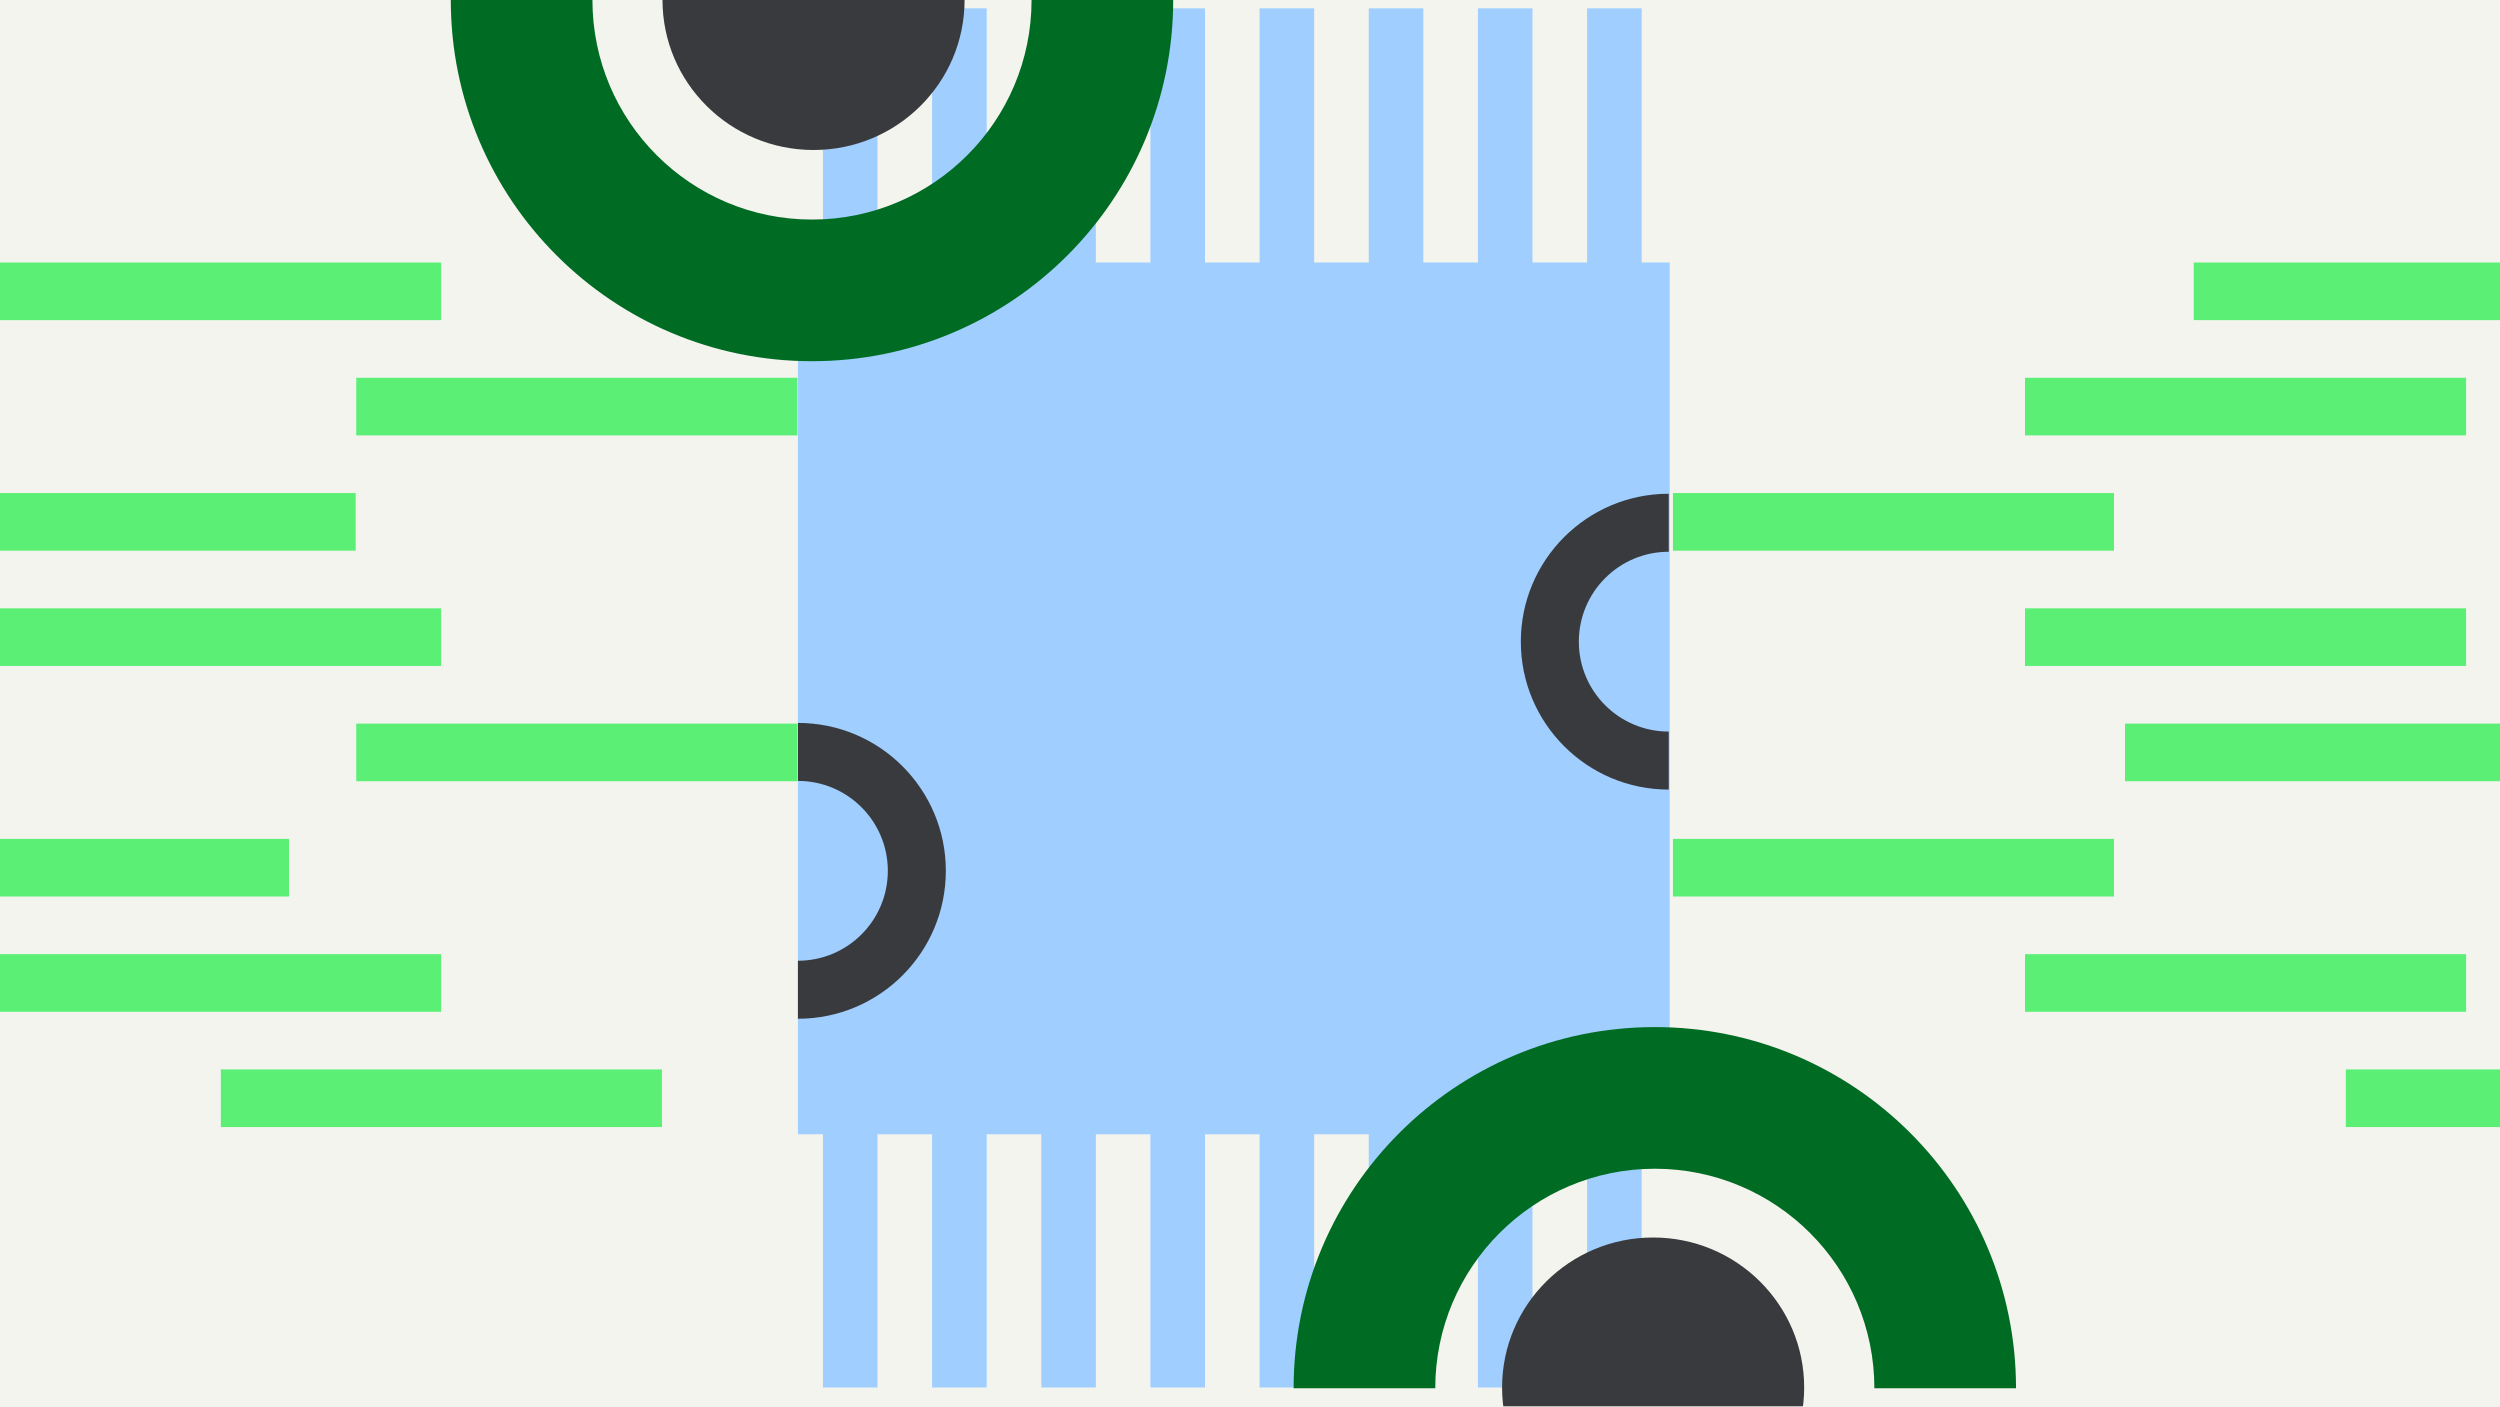
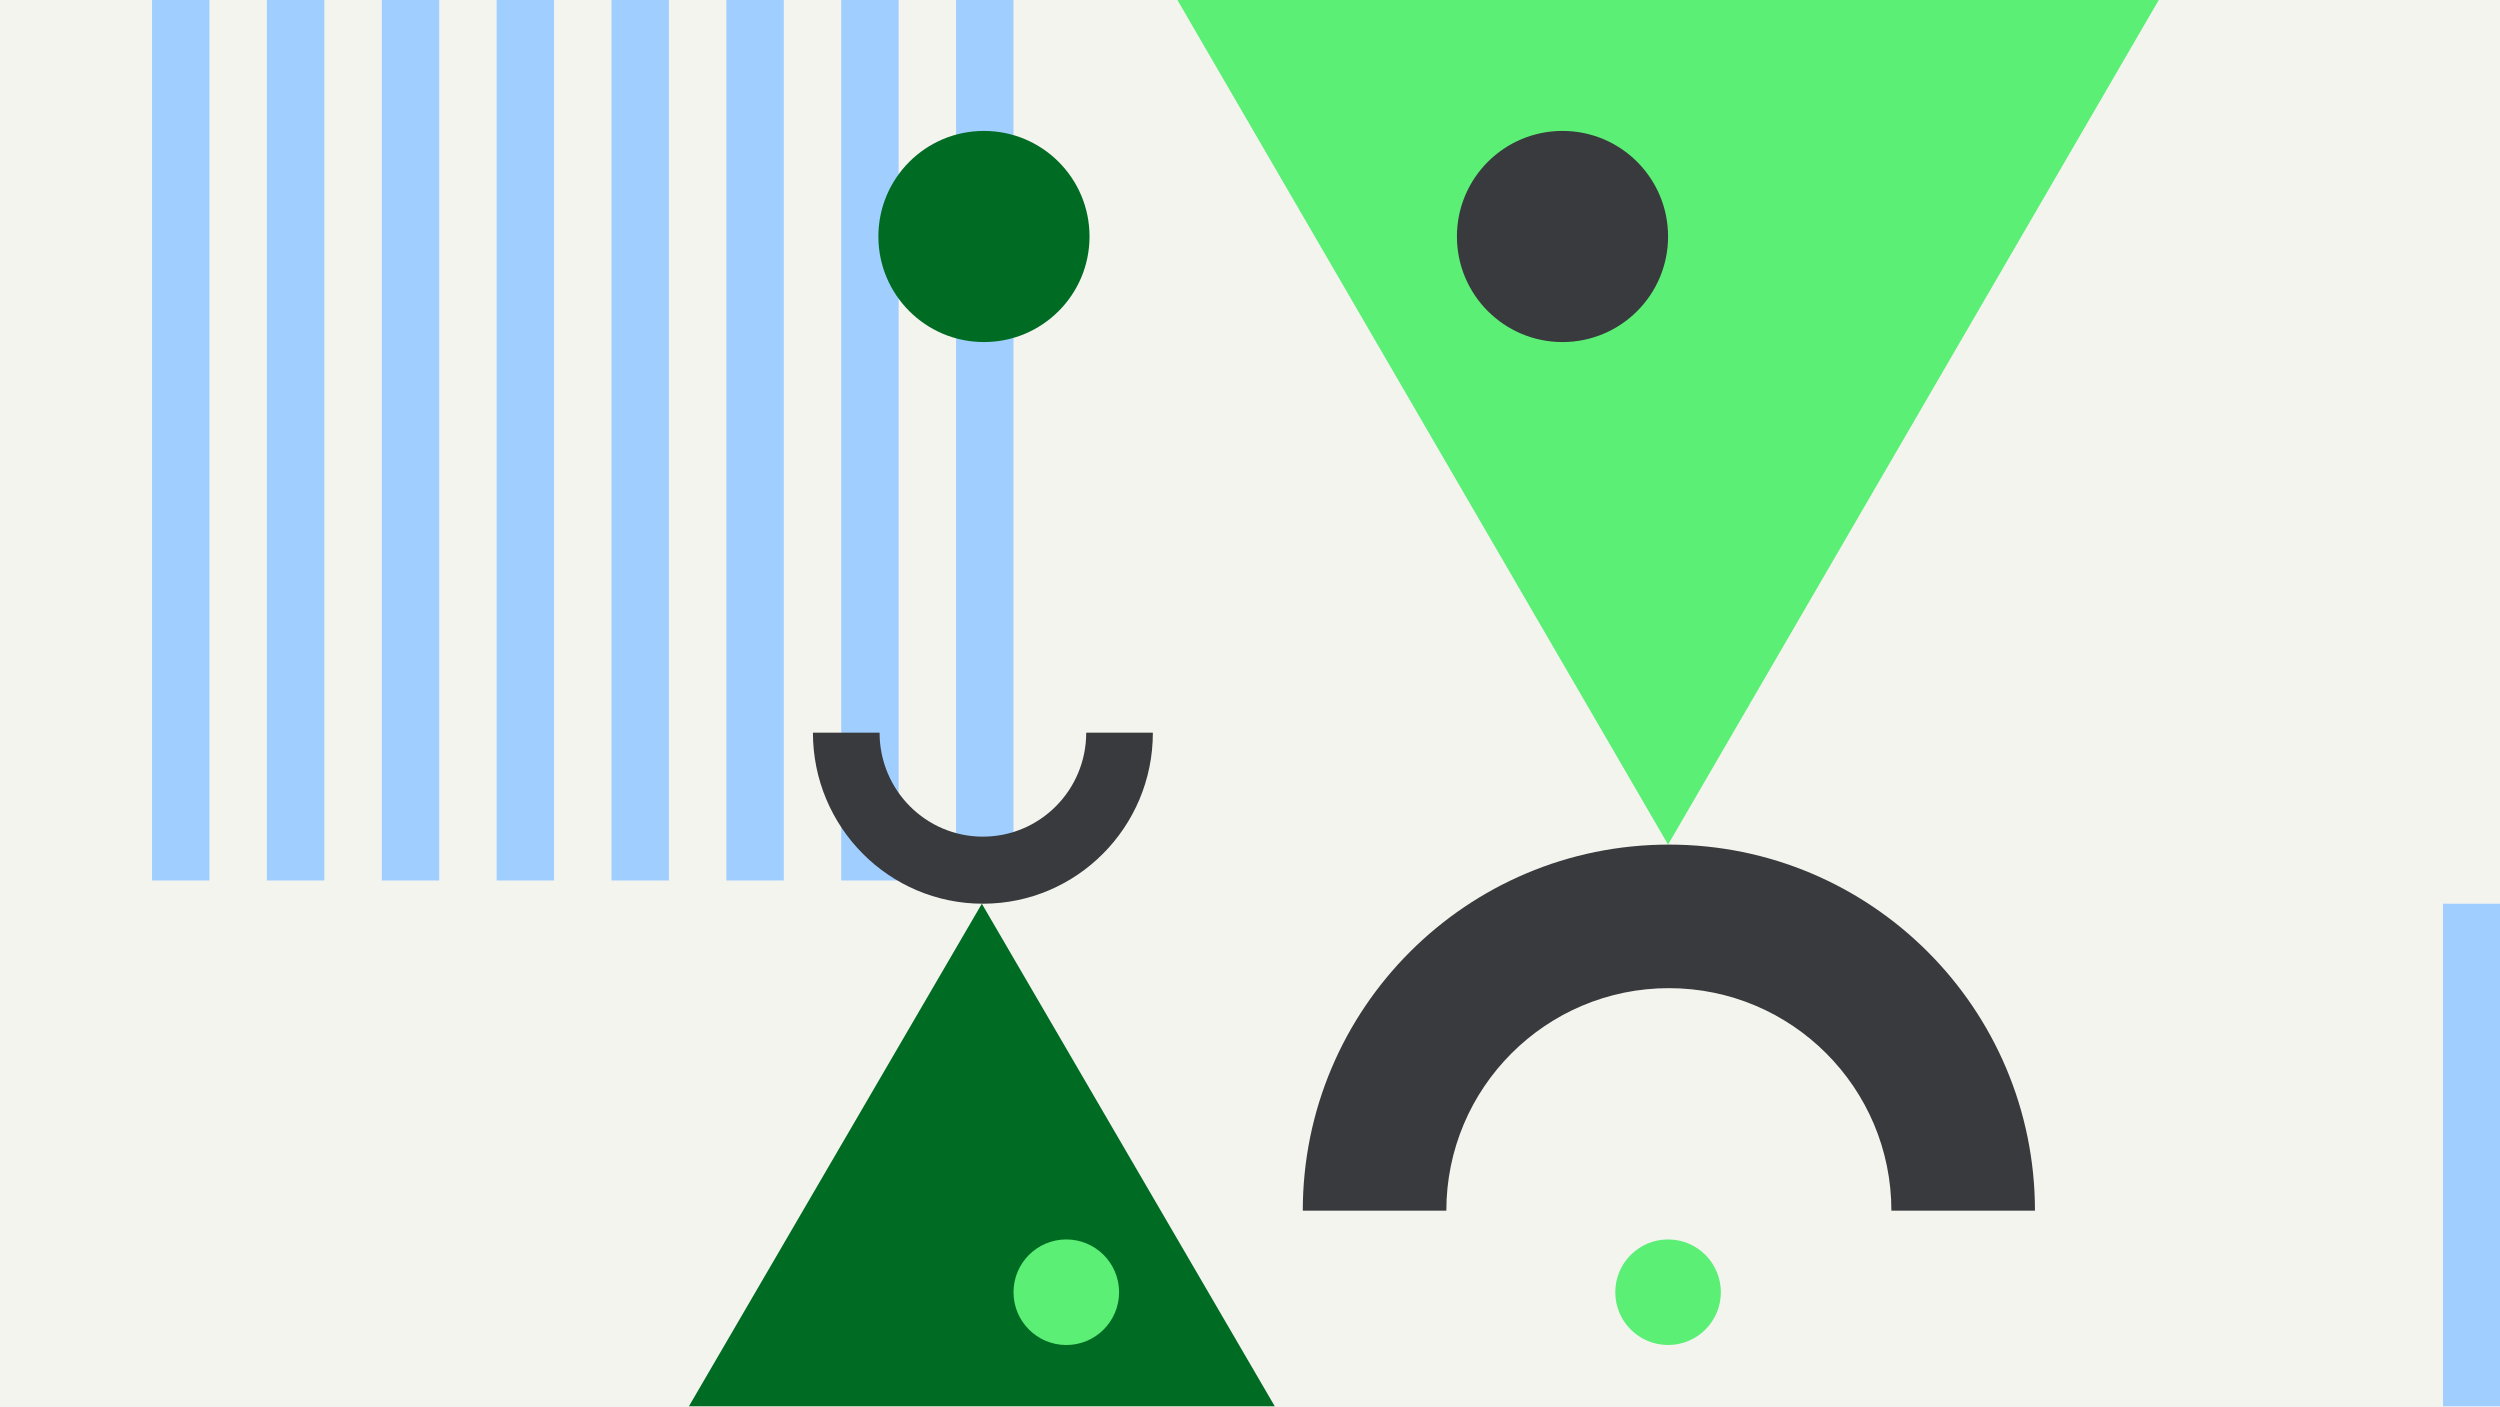
- <svg xmlns="http://www.w3.org/2000/svg" width="1200" height="675" viewBox="0 0 1200 675" fill="none">
-   <g clip-path="url(#clip0_6_3308)">
-     <rect width="1200" height="675" fill="#F4F4EF" />
-     <rect y="126" width="211.73" height="27.666" fill="#5BEF76" />
-     <rect x="171" y="181.332" width="211.73" height="27.666" fill="#5BEF76" />
-     <rect x="-41" y="236.664" width="211.73" height="27.666" fill="#5BEF76" />
-     <rect y="291.996" width="211.73" height="27.666" fill="#5BEF76" />
-     <rect x="171" y="347.328" width="211.73" height="27.666" fill="#5BEF76" />
-     <rect x="-73" y="402.66" width="211.73" height="27.666" fill="#5BEF76" />
-     <rect y="457.992" width="211.73" height="27.666" fill="#5BEF76" />
-     <rect x="106" y="513.324" width="211.73" height="27.666" fill="#5BEF76" />
-     <rect x="1053" y="126" width="211.73" height="27.666" fill="#5BEF76" />
-     <rect x="972" y="181.332" width="211.73" height="27.666" fill="#5BEF76" />
-     <rect x="803" y="236.664" width="211.73" height="27.666" fill="#5BEF76" />
-     <rect x="972" y="291.996" width="211.73" height="27.666" fill="#5BEF76" />
-     <rect x="1020" y="347.328" width="211.73" height="27.666" fill="#5BEF76" />
-     <rect x="803" y="402.66" width="211.73" height="27.666" fill="#5BEF76" />
-     <rect x="972" y="457.992" width="211.73" height="27.666" fill="#5BEF76" />
-     <rect x="1126" y="513.324" width="211.73" height="27.666" fill="#5BEF76" />
-     <rect x="383" y="126" width="418.454" height="418.454" fill="#A0CFFF" />
-     <rect x="395" y="666" width="662" height="26.2" transform="rotate(-90 395 666)" fill="#A0CFFF" />
-     <rect x="447.402" y="666" width="662" height="26.2" transform="rotate(-90 447.402 666)" fill="#A0CFFF" />
-     <rect x="499.801" y="666" width="662" height="26.2" transform="rotate(-90 499.801 666)" fill="#A0CFFF" />
-     <rect x="552.199" y="666" width="662" height="26.2" transform="rotate(-90 552.199 666)" fill="#A0CFFF" />
-     <rect x="604.602" y="666" width="662" height="26.2" transform="rotate(-90 604.602 666)" fill="#A0CFFF" />
-     <rect x="657" y="666" width="662" height="26.2" transform="rotate(-90 657 666)" fill="#A0CFFF" />
-     <rect x="709.398" y="666" width="662" height="26.2" transform="rotate(-90 709.398 666)" fill="#A0CFFF" />
-     <rect x="761.801" y="666" width="662" height="26.2" transform="rotate(-90 761.801 666)" fill="#A0CFFF" />
-     <path d="M216.375 0C216.375 95.755 294 173.381 389.756 173.381C485.511 173.381 563.136 95.755 563.136 0H495.144C495.144 58.204 447.96 105.388 389.756 105.388C331.551 105.388 284.367 58.204 284.367 0H216.375Z" fill="#006C23" />
-     <path d="M967.691 666.383C967.691 570.627 890.066 493.002 794.311 493.002C698.555 493.002 620.93 570.627 620.93 666.383L688.923 666.383C688.923 608.178 736.106 560.995 794.311 560.995C852.515 560.995 899.699 608.178 899.699 666.383L967.691 666.383Z" fill="#006C23" />
-     <path d="M383 489C422.212 489 454 457.212 454 418C454 378.788 422.212 347 383 347L383 374.843C406.835 374.843 426.157 394.165 426.157 418C426.157 441.835 406.835 461.157 383 461.157L383 489Z" fill="#393A3D" />
-     <path d="M801 237C761.788 237 730 268.788 730 308C730 347.212 761.788 379 801 379L801 351.157C777.165 351.157 757.843 331.835 757.843 308C757.843 284.165 777.165 264.843 801 264.843L801 237Z" fill="#393A3D" />
-     <ellipse cx="793.5" cy="666" rx="72.5" ry="72" fill="#393A3D" />
-     <ellipse cx="390.5" rx="72.5" ry="72" fill="#393A3D" />
+ <svg xmlns="http://www.w3.org/2000/svg" width="1184" height="666" viewBox="0 0 1184 666" fill="none">
+   <g clip-path="url(#clip0_1_1011)">
+     <rect width="1184" height="666" fill="#F4F4EF" />
+     <rect x="1157" y="428" width="27" height="238" fill="#A0CFFF" />
+     <rect x="72" y="417" width="417" height="27.2" transform="rotate(-90 72 417)" fill="#A0CFFF" />
+     <rect x="126.398" y="417" width="417" height="27.2" transform="rotate(-90 126.398 417)" fill="#A0CFFF" />
+     <rect x="180.805" y="417" width="417" height="27.2" transform="rotate(-90 180.805 417)" fill="#A0CFFF" />
+     <rect x="235.203" y="417" width="417" height="27.2" transform="rotate(-90 235.203 417)" fill="#A0CFFF" />
+     <rect x="289.602" y="417" width="417" height="27.2" transform="rotate(-90 289.602 417)" fill="#A0CFFF" />
+     <rect x="344" y="417" width="417" height="27.2" transform="rotate(-90 344 417)" fill="#A0CFFF" />
+     <rect x="398.398" y="417" width="417" height="27.2" transform="rotate(-90 398.398 417)" fill="#A0CFFF" />
+     <rect x="452.797" y="417" width="417" height="27.2" transform="rotate(-90 452.797 417)" fill="#A0CFFF" />
+     <path d="M465 428L693.631 820.25H236.369L465 428Z" fill="#006C23" />
+     <path d="M790 400L373.442 -317L1206.56 -317L790 400Z" fill="#5BEF76" />
+     <path d="M963.758 573.381C963.758 477.625 886.133 400 790.377 400C694.622 400 616.997 477.625 616.997 573.381L684.989 573.381C684.989 515.176 732.173 467.993 790.377 467.993C848.582 467.993 895.765 515.176 895.765 573.381L963.758 573.381Z" fill="#393A3D" />
+     <path d="M385 347C385 391.735 421.041 428 465.5 428C509.959 428 546 391.735 546 347L514.431 347C514.431 374.192 492.524 396.235 465.5 396.235C438.476 396.235 416.569 374.192 416.569 347L385 347Z" fill="#393A3D" />
+     <circle cx="466" cy="112" r="50" fill="#006C23" />
+     <circle cx="505" cy="612" r="25" fill="#5BEF76" />
+     <circle cx="790" cy="612" r="25" fill="#5BEF76" />
+     <circle cx="740" cy="112" r="50" fill="#393A3D" />
  </g>
  <defs>
-     <clipPath id="clip0_6_3308">
-       <rect width="1200" height="675" fill="white" />
+     <clipPath id="clip0_1_1011">
+       <rect width="1184" height="666" fill="white" />
    </clipPath>
  </defs>
</svg>
